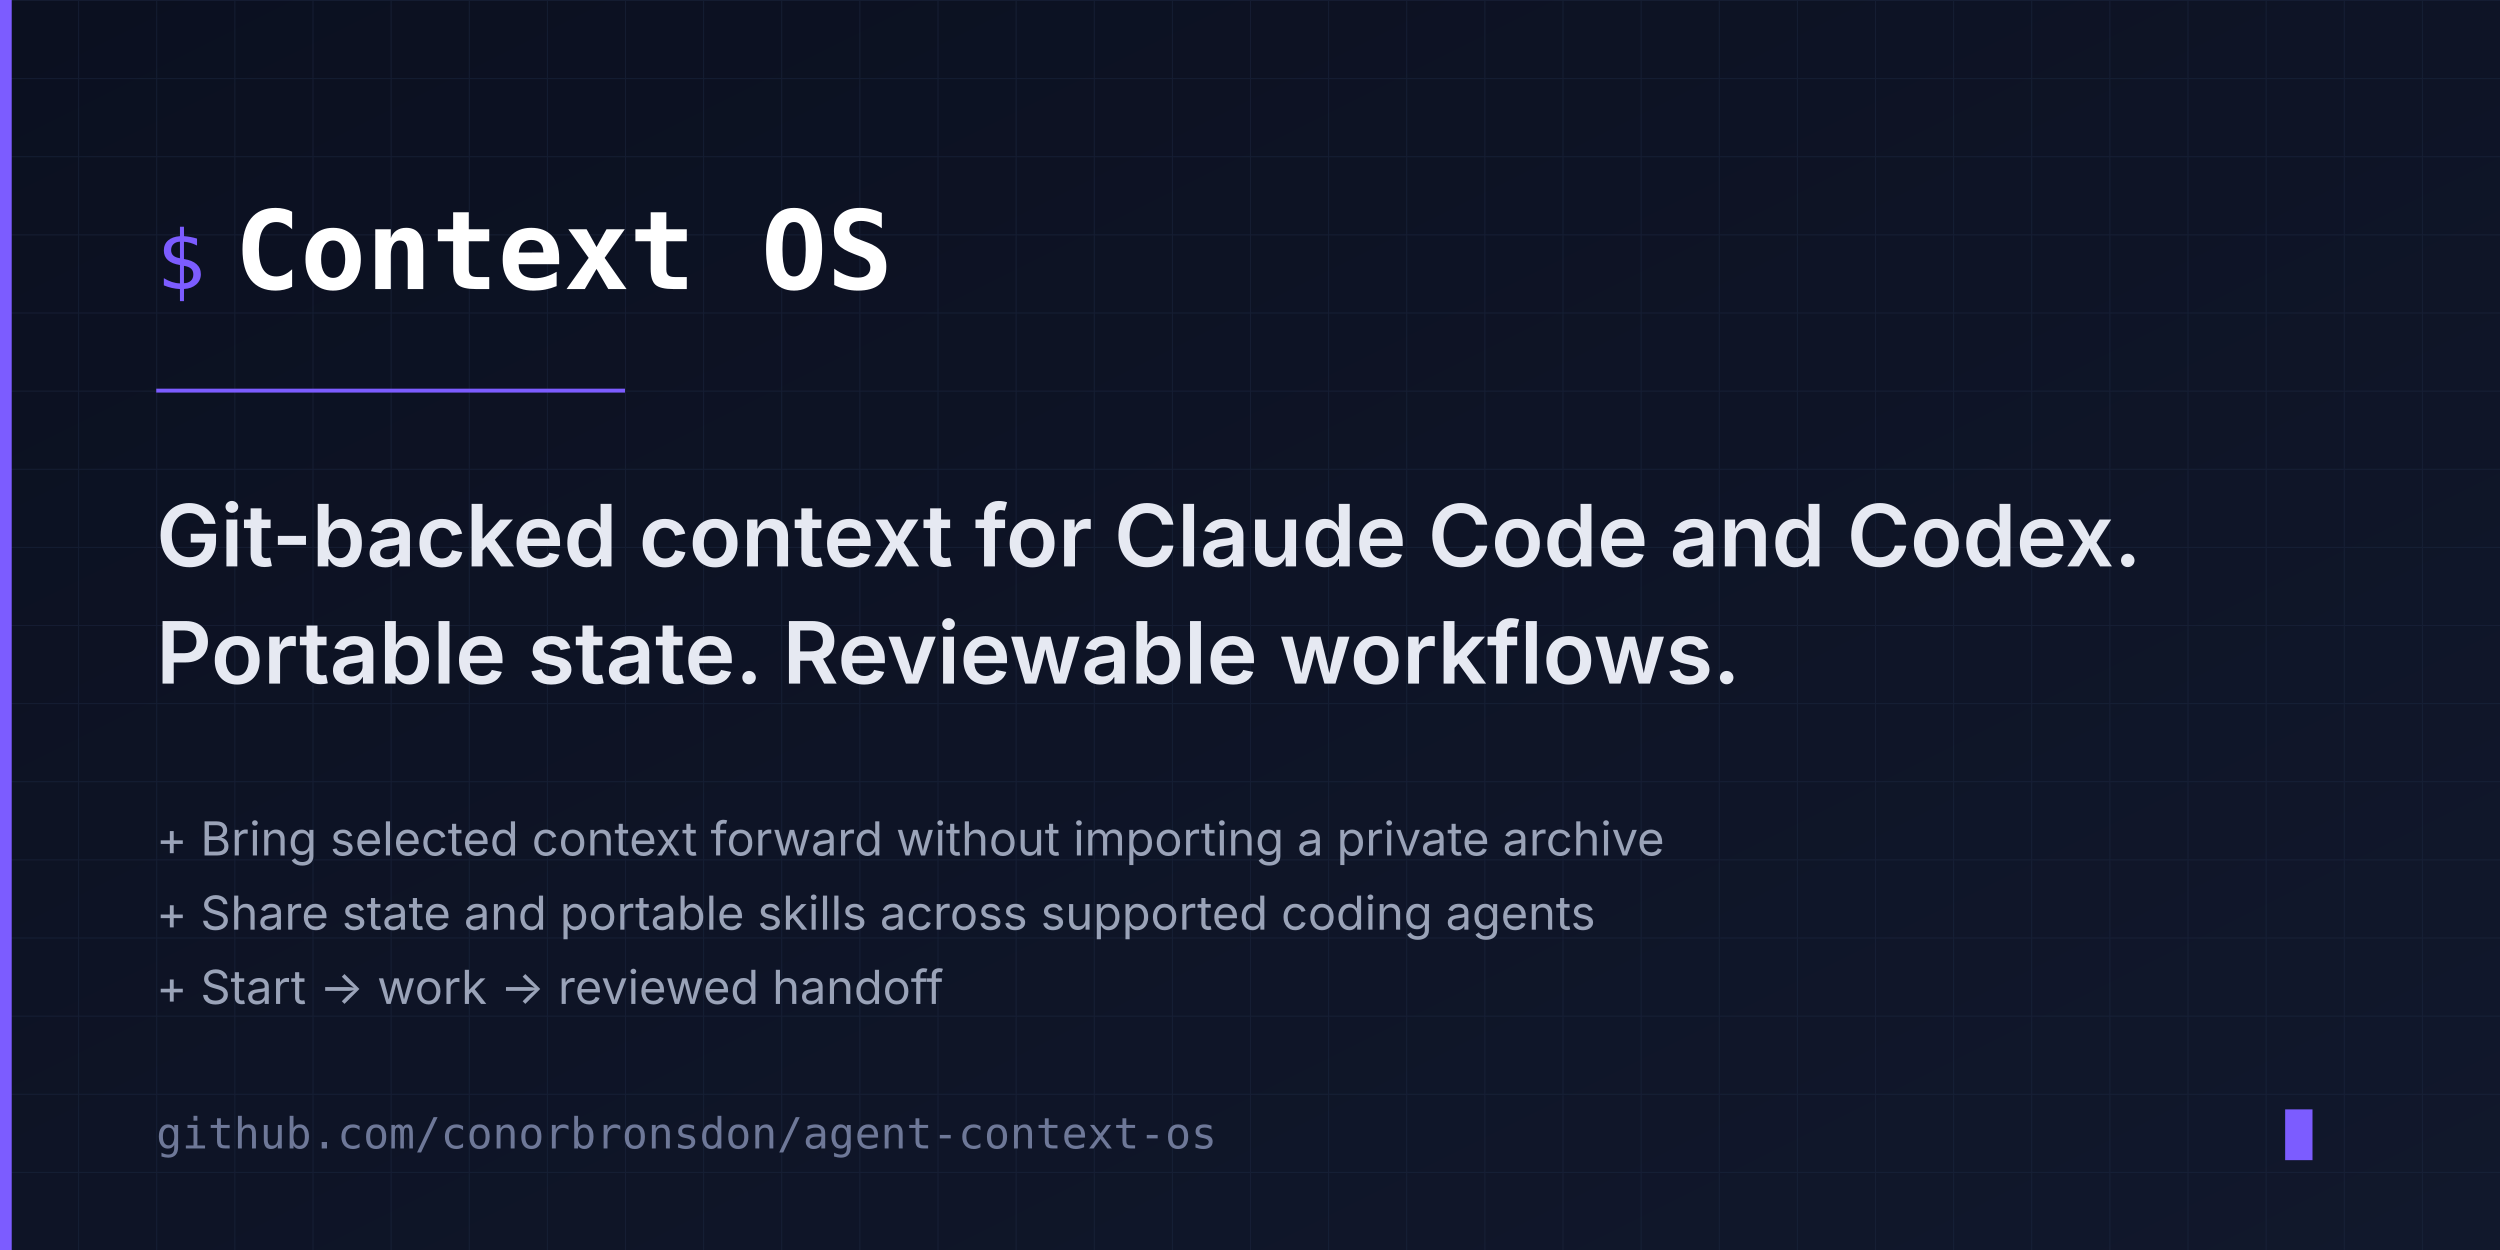
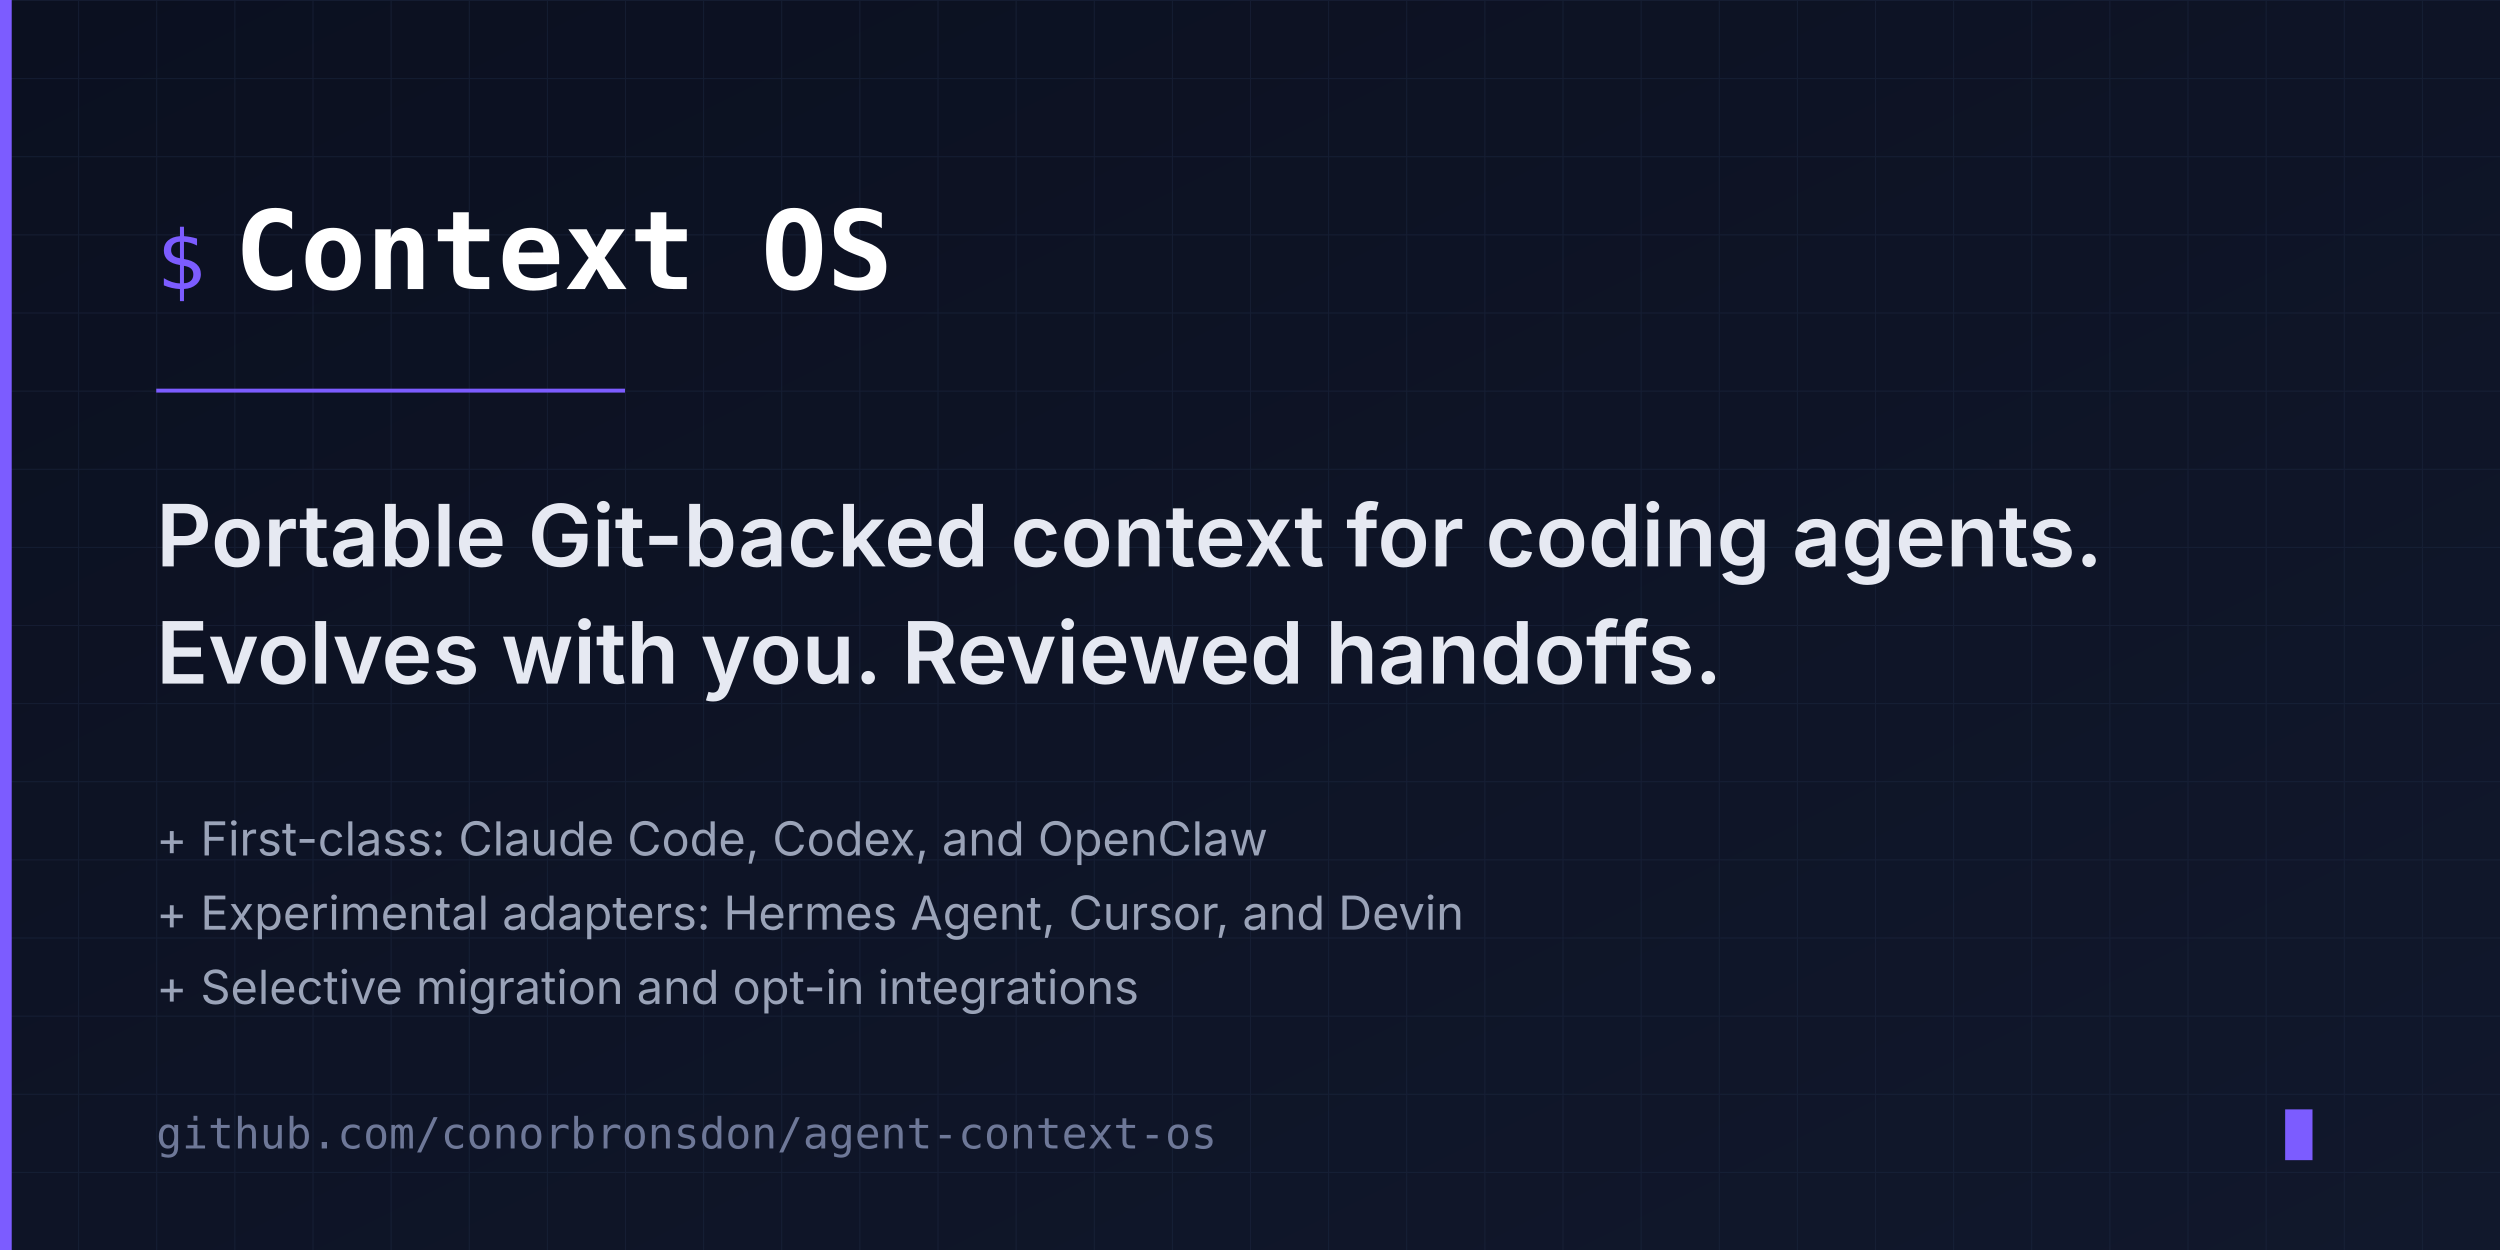
<svg xmlns="http://www.w3.org/2000/svg" viewBox="0 0 1280 640" width="1280" height="640">
  <defs>
    <linearGradient id="bg" x1="0" y1="0" x2="1" y2="1">
      <stop offset="0%" stop-color="#0b1020" />
      <stop offset="100%" stop-color="#11182c" />
    </linearGradient>
    <pattern id="grid" width="40" height="40" patternUnits="userSpaceOnUse">
      <path d="M 40 0 L 0 0 0 40" fill="none" stroke="#1c2740" stroke-width="1" />
    </pattern>
  </defs>
  <rect width="1280" height="640" fill="url(#bg)" />
  <rect width="1280" height="640" fill="url(#grid)" opacity="0.5" />
  <rect x="0" y="0" width="6" height="640" fill="#7c5cff" />
  <text x="80" y="148" font-family="JetBrains Mono, Fira Code, Menlo, monospace" font-size="42" fill="#7c5cff">$</text>
  <text x="120" y="148" font-family="JetBrains Mono, Fira Code, Menlo, monospace" font-size="56" font-weight="700" fill="#ffffff">Context OS</text>
  <line x1="80" y1="200" x2="320" y2="200" stroke="#7c5cff" stroke-width="2" />
-   <text x="80" y="290" font-family="Inter, -apple-system, Segoe UI, sans-serif" font-size="44" font-weight="600" fill="#e6e9f2">Git-backed context for Claude Code and Codex.</text>
-   <text x="80" y="350" font-family="Inter, -apple-system, Segoe UI, sans-serif" font-size="44" font-weight="600" fill="#e6e9f2">Portable state. Reviewable workflows.</text>
-   <text x="80" y="438" font-family="Inter, -apple-system, Segoe UI, sans-serif" font-size="24" fill="#9aa3b8">+ Bring selected context forward without importing a private archive</text>
-   <text x="80" y="476" font-family="Inter, -apple-system, Segoe UI, sans-serif" font-size="24" fill="#9aa3b8">+ Share state and portable skills across supported coding agents</text>
-   <text x="80" y="514" font-family="Inter, -apple-system, Segoe UI, sans-serif" font-size="24" fill="#9aa3b8">+ Start → work → reviewed handoff</text>
+   <text x="80" y="290" font-family="Inter, -apple-system, Segoe UI, sans-serif" font-size="44" font-weight="600" fill="#e6e9f2">Portable Git-backed context for coding agents.</text>
+   <text x="80" y="350" font-family="Inter, -apple-system, Segoe UI, sans-serif" font-size="44" font-weight="600" fill="#e6e9f2">Evolves with you. Reviewed handoffs.</text>
+   <text x="80" y="438" font-family="Inter, -apple-system, Segoe UI, sans-serif" font-size="24" fill="#9aa3b8">+ First-class: Claude Code, Codex, and OpenClaw</text>
+   <text x="80" y="476" font-family="Inter, -apple-system, Segoe UI, sans-serif" font-size="24" fill="#9aa3b8">+ Experimental adapters: Hermes Agent, Cursor, and Devin</text>
+   <text x="80" y="514" font-family="Inter, -apple-system, Segoe UI, sans-serif" font-size="24" fill="#9aa3b8">+ Selective migration and opt-in integrations</text>
  <text x="80" y="588" font-family="JetBrains Mono, Fira Code, Menlo, monospace" font-size="22" fill="#6e7898">github.com/conorbronsdon/agent-context-os</text>
  <rect x="1170" y="568" width="14" height="26" fill="#7c5cff">
    <animate attributeName="opacity" values="1;0;1" dur="1s" repeatCount="indefinite" />
  </rect>
</svg>
